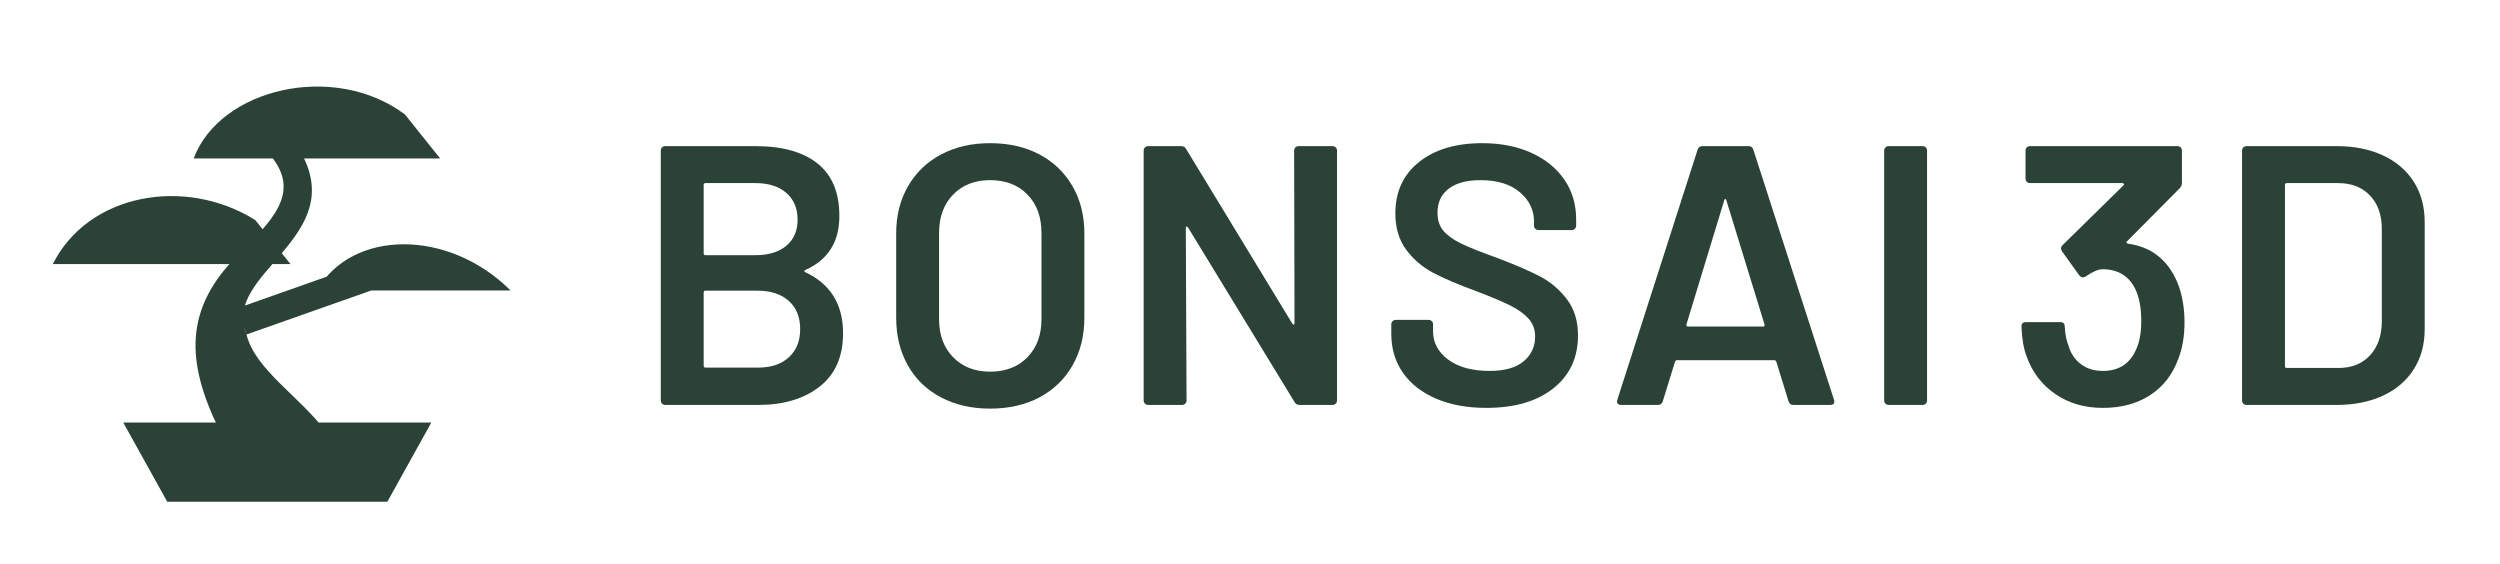
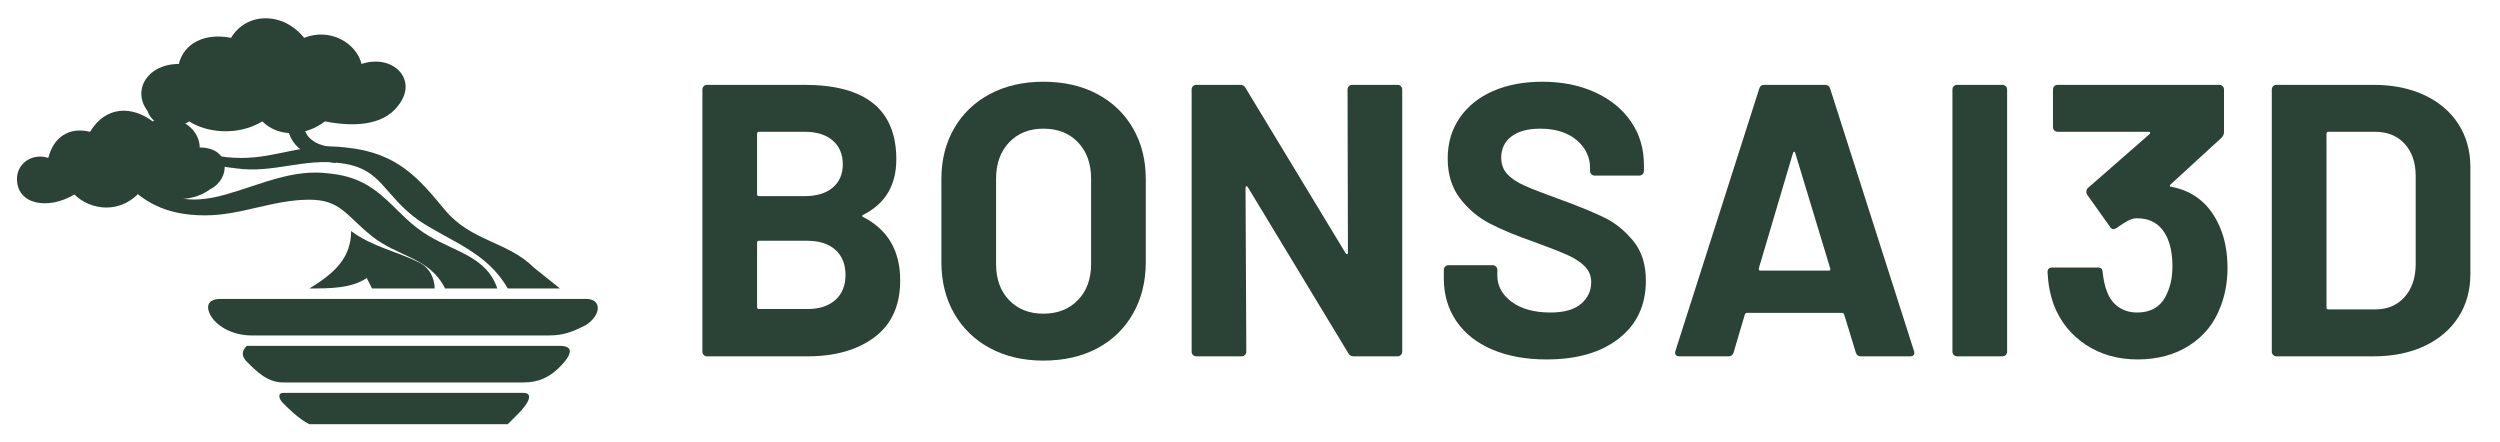
- <svg xmlns="http://www.w3.org/2000/svg" viewBox="0 0 284 64" role="img" aria-label="BONSAI3D">
-   <path fill="#2b4237" d="M22 18C25 10 38 7 46 13L50 18Z M6 30C10 22 21 20 29 25L33 30Z M36 33C40 26 51 26 58 33Z M34 17C40 27 25 31 28 38C29 42 34 45 37 49H25C21 41 21 35 27 29C31 25 34 22 31 18Z M27 35L44 29L45 32L28 38Z M14 48H49L44 57H19Z" />
-   <path fill="#2b4237" transform="translate(72.000 46) scale(0.042 -0.042)" d="M464 359Q566 311 566 194Q566 99 502.5 49.5Q439 0 337 0H85Q80 0 76.5 3.5Q73 7 73 12V688Q73 693 76.5 696.5Q80 700 85 700H329Q438 700 497.0 653.0Q556 606 556 511Q556 406 464 365Q458 362 464 359ZM189 595V410Q189 405 194 405H329Q382 405 412.5 430.5Q443 456 443 501Q443 547 412.5 573.5Q382 600 329 600H194Q189 600 189 595ZM450 205Q450 254 419.0 281.5Q388 309 335 309H194Q189 309 189 304V106Q189 101 194 101H337Q389 101 419.5 129.0Q450 157 450 205Z" />
-   <path fill="#2b4237" transform="translate(99.455 46) scale(0.042 -0.042)" d="M56 236V464Q56 536 88.0 591.5Q120 647 177.5 677.5Q235 708 310 708Q386 708 443.5 677.5Q501 647 533.0 591.5Q565 536 565 464V236Q565 163 533.0 107.0Q501 51 443.5 20.5Q386 -10 310 -10Q235 -10 177.0 20.5Q119 51 87.5 107.0Q56 163 56 236ZM449 232V465Q449 530 411.0 569.0Q373 608 310 608Q248 608 210.0 569.0Q172 530 172 465V232Q172 168 210.0 129.0Q248 90 310 90Q373 90 411.0 129.0Q449 168 449 232Z" />
-   <path fill="#2b4237" transform="translate(126.854 46) scale(0.042 -0.042)" d="M492 700H584Q589 700 592.5 696.5Q596 693 596 688V12Q596 7 592.5 3.5Q589 0 584 0H495Q485 0 481 8L193 480Q191 483 189.0 482.5Q187 482 187 478L189 12Q189 7 185.5 3.5Q182 0 177 0H85Q80 0 76.5 3.5Q73 7 73 12V688Q73 693 76.5 696.5Q80 700 85 700H174Q184 700 188 692L475 220Q477 217 479.0 217.5Q481 218 481 222L480 688Q480 693 483.5 696.5Q487 700 492 700Z" />
-   <path fill="#2b4237" transform="translate(156.287 46) scale(0.042 -0.042)" d="M42 193V218Q42 223 45.5 226.5Q49 230 54 230H143Q148 230 151.5 226.5Q155 223 155 218V199Q155 153 196.0 122.5Q237 92 308 92Q369 92 400.0 118.0Q431 144 431 185Q431 213 414.0 232.5Q397 252 365.5 268.0Q334 284 271 308Q200 334 156.0 357.0Q112 380 82.5 419.5Q53 459 53 518Q53 606 117.0 657.0Q181 708 288 708Q363 708 420.5 682.0Q478 656 510.0 609.5Q542 563 542 502V485Q542 480 538.5 476.5Q535 473 530 473H440Q435 473 431.5 476.5Q428 480 428 485V496Q428 543 389.5 575.5Q351 608 283 608Q228 608 197.5 585.0Q167 562 167 520Q167 490 183.0 471.0Q199 452 231.0 436.5Q263 421 330 397Q401 370 443.5 348.0Q486 326 516.5 286.5Q547 247 547 188Q547 98 480.5 45.0Q414 -8 299 -8Q221 -8 163.0 17.0Q105 42 73.5 87.0Q42 132 42 193Z" />
-   <path fill="#2b4237" transform="translate(182.427 46) scale(0.042 -0.042)" d="M494 10 461 117Q459 121 456 121H192Q189 121 187 117L154 10Q151 0 141 0H41Q35 0 32.0 3.5Q29 7 31 14L248 690Q251 700 261 700H386Q396 700 399 690L617 14Q618 12 618 9Q618 0 607 0H507Q497 0 494 10ZM222 212H425Q431 212 429 218L326 553Q325 557 323.0 557.0Q321 557 320 553L218 218Q217 212 222 212Z" />
-   <path fill="#2b4237" transform="translate(210.976 46) scale(0.042 -0.042)" d="M73 12V688Q73 693 76.5 696.5Q80 700 85 700H177Q182 700 185.5 696.5Q189 693 189 688V12Q189 7 185.5 3.5Q182 0 177 0H85Q80 0 76.5 3.5Q73 7 73 12Z" />
-   <path fill="#2b4237" transform="translate(228.000 46) scale(0.042 -0.042)" d="M480 223Q480 167 463 124Q440 61 387.0 26.5Q334 -8 259 -8Q185 -8 130.5 29.5Q76 67 53 131Q41 162 39 212Q39 224 51 224H144Q156 224 156 212Q158 180 166 161Q175 129 199.5 110.5Q224 92 259 92Q325 92 350 152Q363 181 363 227Q363 278 348 311Q322 367 258 367Q241 367 212 347Q208 345 205 345Q200 345 195 351L149 415Q146 420 146 423Q146 428 150 432L315 594Q317 596 316.0 598.0Q315 600 312 600H62Q57 600 53.5 603.5Q50 607 50 612V688Q50 693 53.5 696.5Q57 700 62 700H461Q466 700 469.5 696.5Q473 693 473 688V601Q473 592 467 586L324 442Q320 438 328 436Q421 423 460 333Q480 285 480 223Z" />
-   <path fill="#2b4237" transform="translate(251.631 46) scale(0.042 -0.042)" d="M73 12V688Q73 693 76.5 696.5Q80 700 85 700H329Q400 700 454.0 675.0Q508 650 537.5 603.5Q567 557 567 495V205Q567 143 537.5 96.5Q508 50 454.0 25.0Q400 0 329 0H85Q80 0 76.5 3.5Q73 7 73 12ZM194 100H334Q387 100 418.5 133.5Q450 167 451 223V476Q451 533 419.0 566.5Q387 600 333 600H194Q189 600 189 595V105Q189 100 194 100Z" />
+ <svg xmlns="http://www.w3.org/2000/svg" viewBox="0 0 442 78" role="img" aria-label="BONSAI3D">
+   <g fill="#2b4237">
+     <g id="groeilijnen" transform="translate(3 3) scale(0.923077)">
+       <g id="groeilijnen-tree">
+         <path d="M25 18C22 14 25 9 31 9C32 5 36 3 41 4C44-1 51-1 55 4C60 2 65 5 66 9C72 7 77 12 73 17C70 21 64 21 59 20C55 23 50 23 47 20C42 23 36 22 33 20C30 22 26 21 25 18Z" />
+         <path d="M0 31C0 28 3 26 6 27C7 23 10 21 14 22C17 17 22 17 26 20C30 18 35 21 35 25C41 25 41 31 37 33C33 36 27 35 24 33C20 38 14 37 11 34C6 37 0 36 0 31Z" />
+         <path d="M32 18C31 24 35 27 43 27C50 27 55 24 63 25C73 26 77 31 82 37C87 43 94 43 99 48L104 52H94C90 45 83 43 77 39C70 34 70 29 62 28C55 27 49 30 42 29C33 28 28 25 29 21Z" />
+         <path d="M23 30C28 35 33 36 40 34C47 32 53 29 60 30C70 31 72 38 79 42C84 45 90 46 92 52H82C79 46 73 46 68 42C63 38 62 35 56 35C49 35 43 38 36 38C28 38 24 35 21 32Z" />
+         <path d="M64 41C68 44 73 45 77 47C79 48 80 50 80 52H68L67 50C64 52 60 52 56 52C61 49 64 46 64 41Z" />
+         <path d="M52 19L55 18C54 23 57 25 62 25L61 28C55 27 51 24 52 19Z" />
+       </g>
+       <g id="three-layer-pot">
+         <path d="M39 54H109C112 54 112 57 109 59C107 60 105 61 102 61H45C41 61 38 59 37 57C36 55 37 54 39 54Z" />
+         <path d="M44 63H104C107 63 106 65 104 67C102 69 100 70 97 70H51C48 70 46 68 44 66C43 65 43 64 44 63Z" />
+         <path d="M51 72H97C99 72 98 74 96 76L94 78H56C54 77 52 75 51 74C50 73 50 72 51 72Z" />
+       </g>
+     </g>
+     <g id="wordmark">
+       <path d="M152.64 38.383Q159.154 41.743 159.154 49.56Q159.154 56.211 154.629 59.606Q150.103 63 142.766 63H125.006Q124.663 63 124.423 62.76Q124.183 62.52 124.183 62.177V15.823Q124.183 15.48 124.423 15.24Q124.663 15 125.006 15H142.217Q158.469 15 158.469 28.166Q158.469 35.023 152.64 37.971Q152.229 38.177 152.64 38.383ZM133.851 23.64V34.337Q133.851 34.68 134.194 34.68H142.217Q145.44 34.68 147.223 33.171Q149.006 31.663 149.006 29.057Q149.006 26.383 147.223 24.84Q145.44 23.297 142.217 23.297H134.194Q133.851 23.297 133.851 23.64ZM149.486 48.6Q149.486 45.789 147.703 44.177Q145.92 42.566 142.697 42.566H134.194Q133.851 42.566 133.851 42.909V54.291Q133.851 54.634 134.194 54.634H142.766Q145.92 54.634 147.703 53.023Q149.486 51.411 149.486 48.6Z" />
+       <path d="M166.437 46.337V31.663Q166.437 26.589 168.7 22.68Q170.963 18.771 175.043 16.611Q179.123 14.451 184.471 14.451Q189.889 14.451 193.969 16.611Q198.049 18.771 200.311 22.68Q202.574 26.589 202.574 31.663V46.337Q202.574 51.48 200.311 55.457Q198.049 59.434 193.969 61.594Q189.889 63.754 184.471 63.754Q179.123 63.754 175.043 61.56Q170.963 59.366 168.7 55.423Q166.437 51.48 166.437 46.337ZM192.906 46.68V31.594Q192.906 27.617 190.609 25.183Q188.311 22.749 184.471 22.749Q180.7 22.749 178.403 25.183Q176.106 27.617 176.106 31.594V46.68Q176.106 50.657 178.403 53.057Q180.7 55.457 184.471 55.457Q188.243 55.457 190.574 53.057Q192.906 50.657 192.906 46.68Z" />
+       <path d="M239.069 15H247.091Q247.434 15 247.674 15.24Q247.914 15.48 247.914 15.823V62.177Q247.914 62.52 247.674 62.76Q247.434 63 247.091 63H239.343Q238.657 63 238.383 62.451L220.623 33.103Q220.486 32.897 220.349 32.931Q220.211 32.966 220.211 33.24L220.349 62.177Q220.349 62.52 220.109 62.76Q219.869 63 219.526 63H211.503Q211.16 63 210.92 62.76Q210.68 62.52 210.68 62.177V15.823Q210.68 15.48 210.92 15.24Q211.16 15 211.503 15H219.251Q219.937 15 220.211 15.549L237.903 44.76Q238.04 44.966 238.177 44.931Q238.314 44.897 238.314 44.623L238.246 15.823Q238.246 15.48 238.486 15.24Q238.726 15 239.069 15Z" />
+       <path d="M255.266 49.217V47.709Q255.266 47.366 255.506 47.126Q255.746 46.886 256.089 46.886H263.906Q264.249 46.886 264.489 47.126Q264.729 47.366 264.729 47.709V48.737Q264.729 51.48 267.266 53.366Q269.803 55.251 274.123 55.251Q277.757 55.251 279.54 53.709Q281.323 52.166 281.323 49.903Q281.323 48.257 280.226 47.126Q279.129 45.994 277.243 45.137Q275.357 44.28 271.243 42.771Q266.649 41.194 263.46 39.549Q260.271 37.903 258.111 35.057Q255.951 32.211 255.951 28.029Q255.951 23.914 258.077 20.829Q260.203 17.743 263.974 16.097Q267.746 14.451 272.683 14.451Q277.894 14.451 281.974 16.303Q286.054 18.154 288.351 21.48Q290.649 24.806 290.649 29.194V30.223Q290.649 30.566 290.409 30.806Q290.169 31.046 289.826 31.046H281.94Q281.597 31.046 281.357 30.806Q281.117 30.566 281.117 30.223V29.674Q281.117 26.794 278.751 24.771Q276.386 22.749 272.271 22.749Q269.049 22.749 267.231 24.12Q265.414 25.491 265.414 27.891Q265.414 29.606 266.477 30.771Q267.54 31.937 269.631 32.863Q271.723 33.789 276.111 35.366Q280.98 37.149 283.757 38.52Q286.534 39.891 288.763 42.6Q290.991 45.309 290.991 49.629Q290.991 56.074 286.26 59.811Q281.529 63.549 273.437 63.549Q267.951 63.549 263.837 61.8Q259.723 60.051 257.494 56.794Q255.266 53.537 255.266 49.217Z" />
+       <path d="M328.103 62.314 326.046 55.594Q325.909 55.32 325.703 55.32H308.834Q308.629 55.32 308.491 55.594L306.503 62.314Q306.297 63 305.611 63H296.903Q296.491 63 296.286 62.76Q296.08 62.52 296.217 62.04L311.029 15.686Q311.234 15 311.92 15H322.686Q323.371 15 323.577 15.686L338.389 62.04Q338.457 62.177 338.457 62.383Q338.457 63 337.703 63H328.994Q328.309 63 328.103 62.314ZM311.234 47.846H323.303Q323.714 47.846 323.577 47.434L317.406 27.069Q317.337 26.794 317.2 26.829Q317.063 26.863 316.994 27.069L310.96 47.434Q310.891 47.846 311.234 47.846Z" />
+       <path d="M345.191 62.177V15.823Q345.191 15.48 345.431 15.24Q345.671 15 346.014 15H354.037Q354.38 15 354.62 15.24Q354.86 15.48 354.86 15.823V62.177Q354.86 62.52 354.62 62.76Q354.38 63 354.037 63H346.014Q345.671 63 345.431 62.76Q345.191 62.52 345.191 62.177Z" />
+       <path d="M393.823 47.366Q393.823 51.069 392.589 54.223Q390.943 58.611 387.069 61.08Q383.194 63.549 377.914 63.549Q372.703 63.549 368.76 60.943Q364.817 58.337 363.103 53.88Q362.143 51.206 362.006 48.12Q362.006 47.297 362.829 47.297H370.92Q371.743 47.297 371.743 48.12Q372.017 50.383 372.497 51.48Q373.114 53.263 374.52 54.257Q375.926 55.251 377.846 55.251Q381.686 55.251 383.126 51.891Q384.086 49.834 384.086 47.091Q384.086 43.869 383.057 41.811Q381.48 38.589 377.777 38.589Q377.023 38.589 376.2 39.034Q375.377 39.48 374.211 40.303Q373.937 40.509 373.663 40.509Q373.251 40.509 373.046 40.097L369 34.406Q368.863 34.2 368.863 33.926Q368.863 33.514 369.137 33.24L380.04 23.709Q380.177 23.571 380.143 23.434Q380.109 23.297 379.903 23.297H363.789Q363.446 23.297 363.206 23.057Q362.966 22.817 362.966 22.474V15.823Q362.966 15.48 363.206 15.24Q363.446 15 363.789 15H392.383Q392.726 15 392.966 15.24Q393.206 15.48 393.206 15.823V23.366Q393.206 23.914 392.726 24.394L383.743 32.623Q383.606 32.76 383.64 32.897Q383.674 33.034 383.949 33.034Q389.914 34.2 392.451 40.097Q393.823 43.251 393.823 47.366Z" />
+       <path d="M401.654 62.177V15.823Q401.654 15.48 401.894 15.24Q402.134 15 402.477 15H419.62Q424.763 15 428.637 16.817Q432.511 18.634 434.637 21.926Q436.763 25.217 436.763 29.537V48.463Q436.763 52.783 434.637 56.074Q432.511 59.366 428.637 61.183Q424.763 63 419.62 63H402.477Q402.134 63 401.894 62.76Q401.654 62.52 401.654 62.177ZM411.666 54.703H419.963Q423.117 54.703 425.071 52.577Q427.026 50.451 427.094 46.886V31.114Q427.094 27.549 425.14 25.423Q423.186 23.297 419.894 23.297H411.666Q411.323 23.297 411.323 23.64V54.36Q411.323 54.703 411.666 54.703Z" />
+     </g>
+   </g>
</svg>
